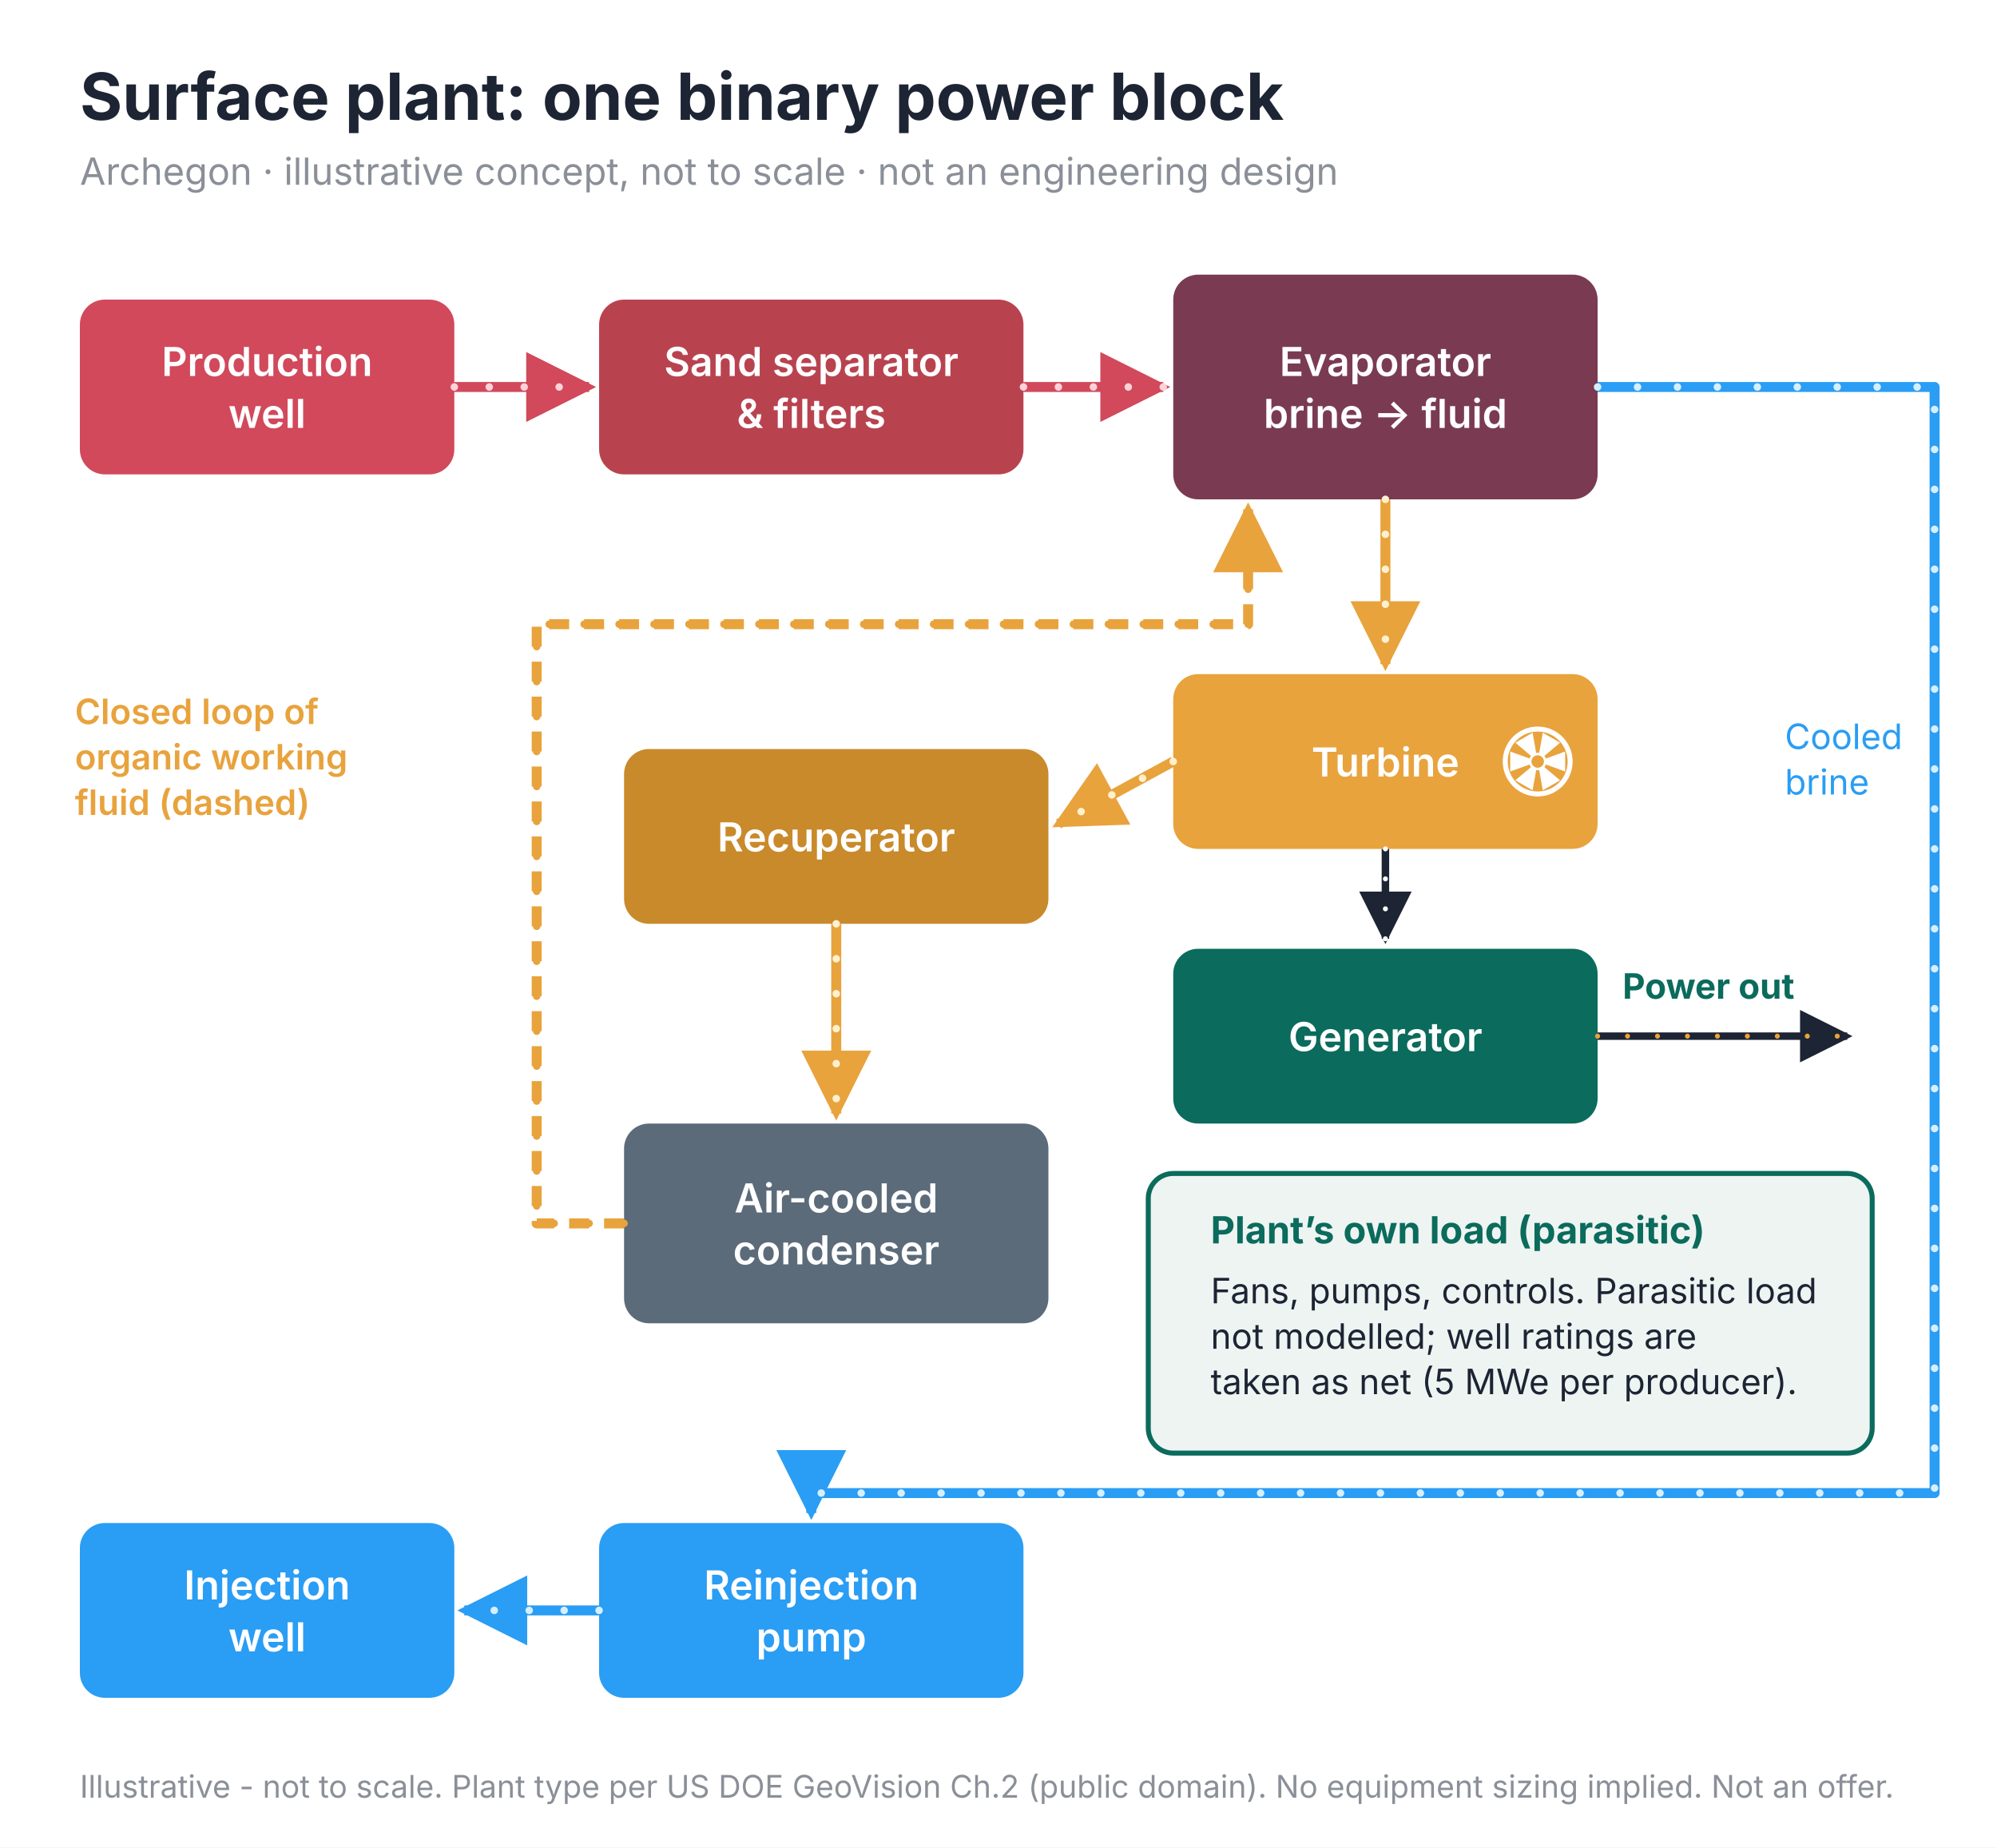
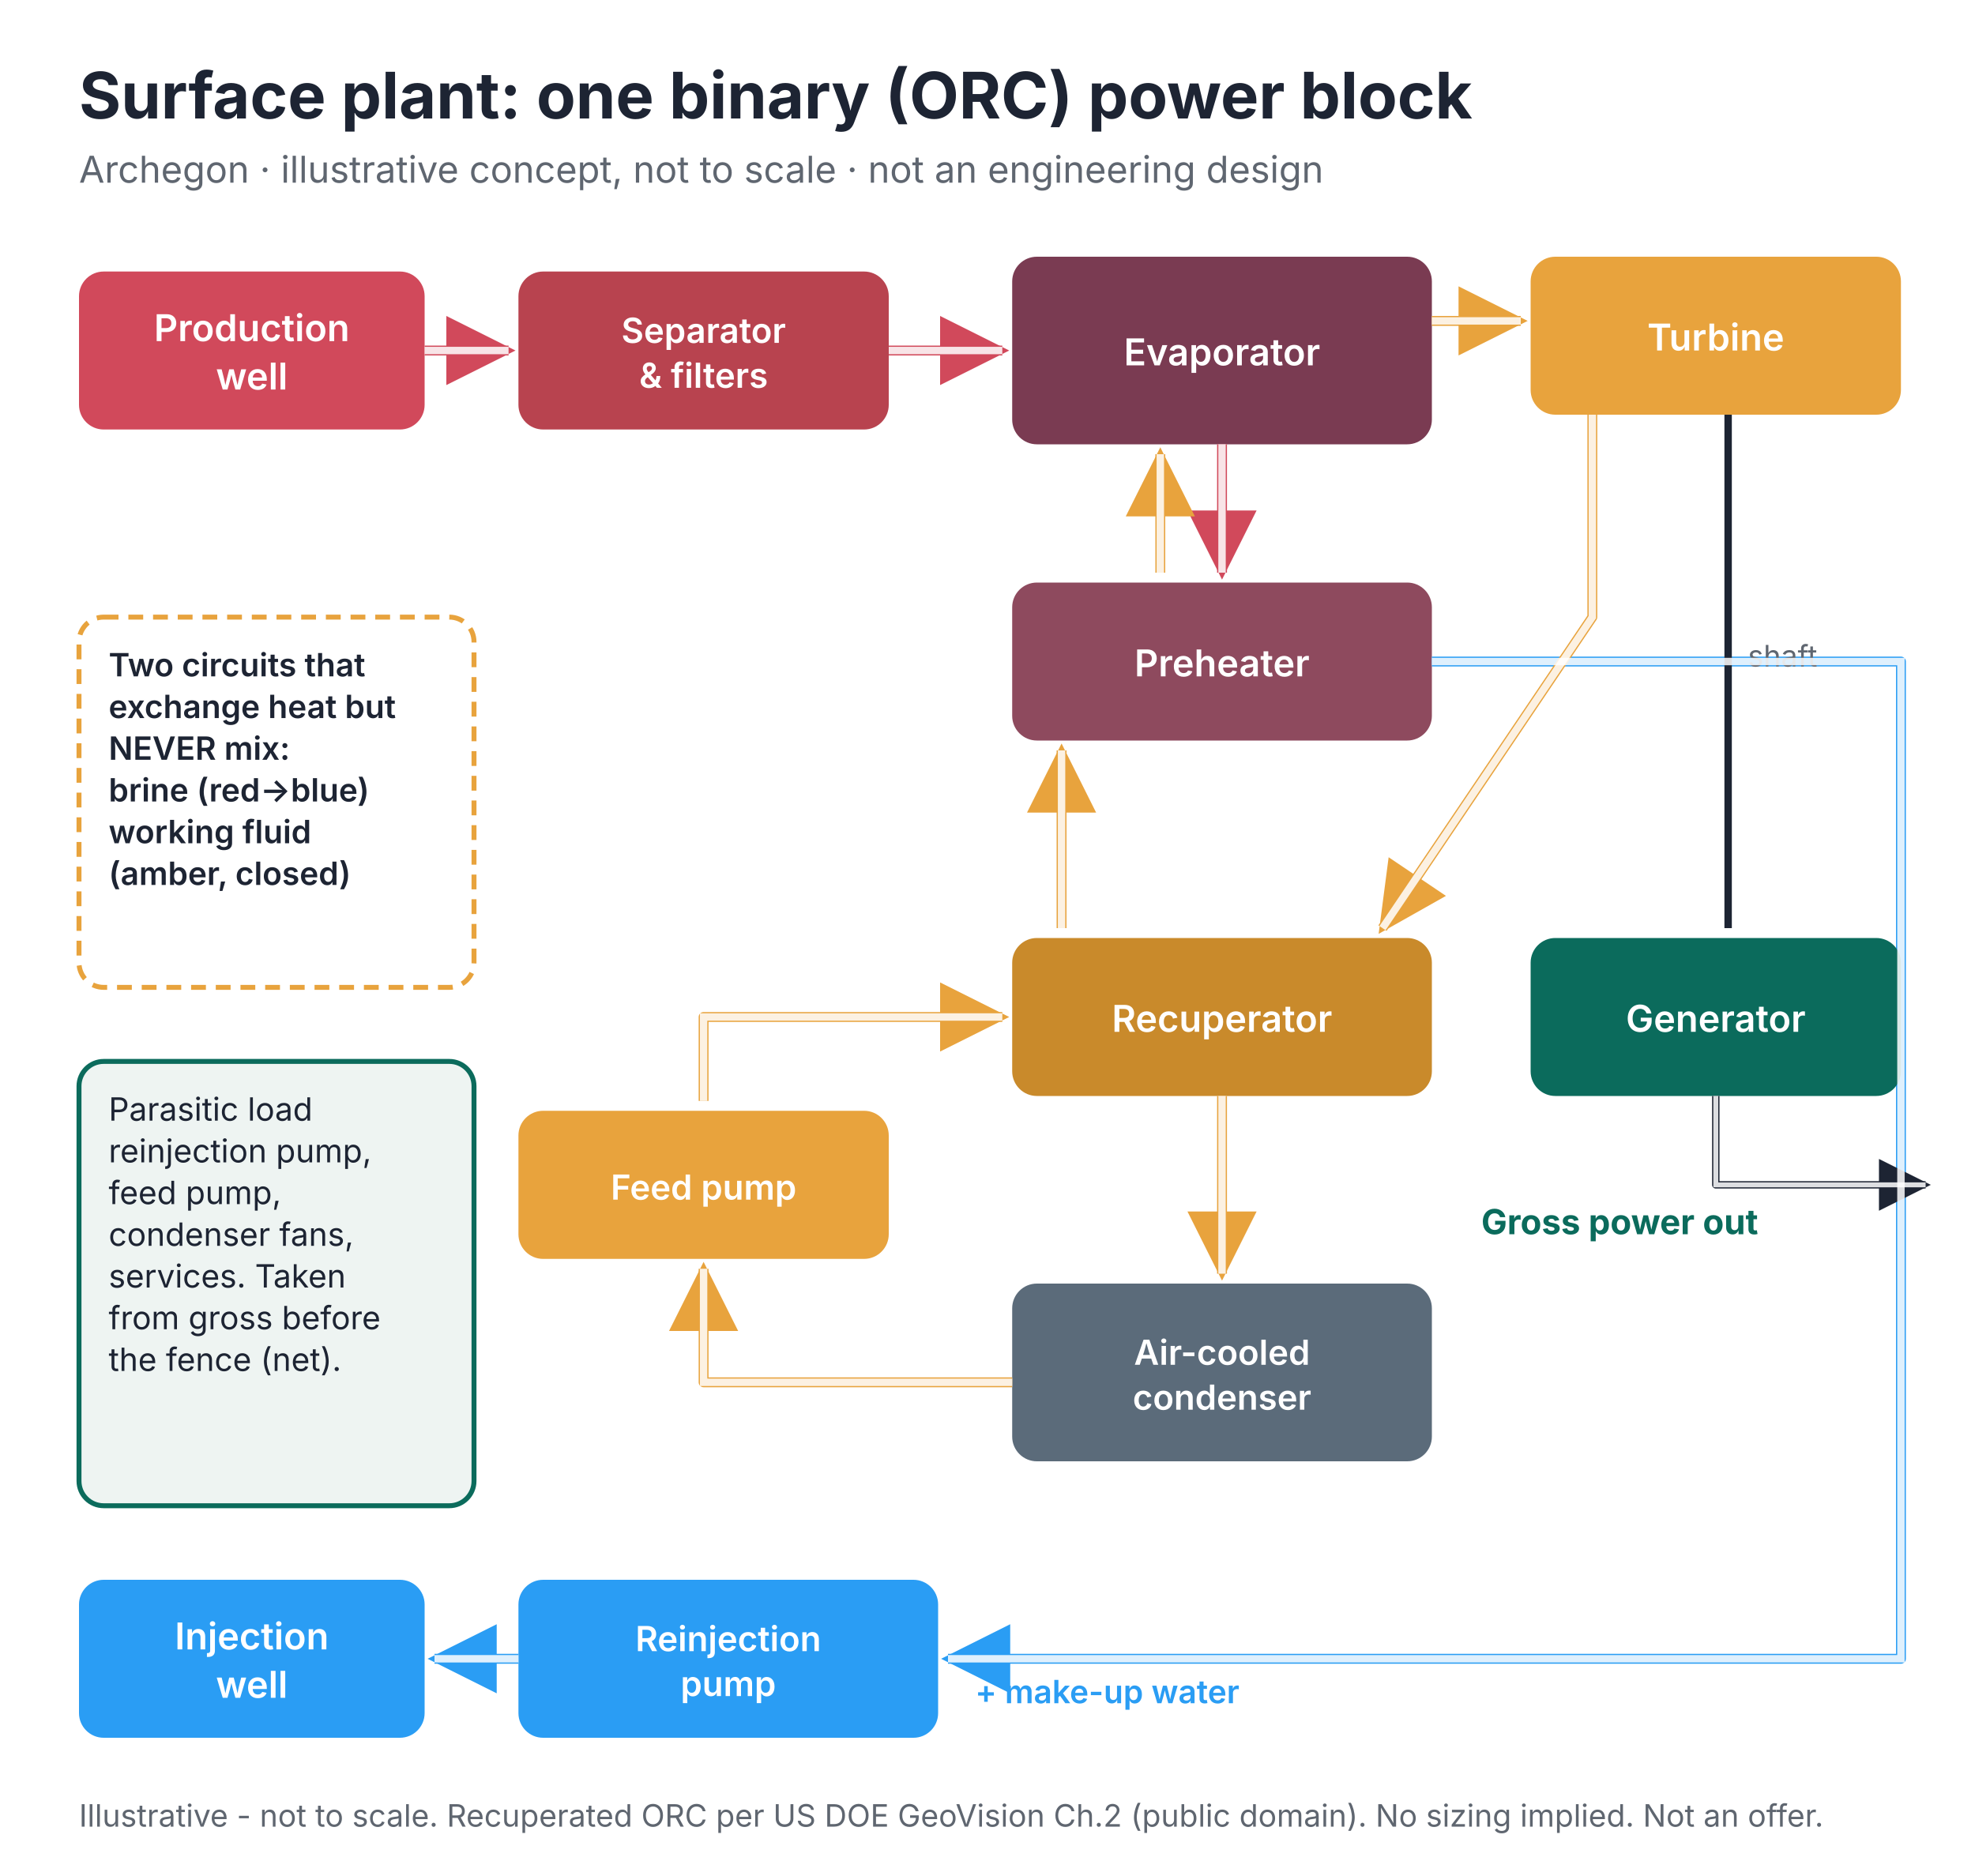
- <svg xmlns="http://www.w3.org/2000/svg" viewBox="0 0 800 740" width="800" height="740" font-family="Inter, Arial, Helvetica, sans-serif" role="img" aria-label="Surface plant: one binary power block">
+ <svg xmlns="http://www.w3.org/2000/svg" viewBox="0 0 800 760" width="800" height="760" font-family="Inter, Arial, Helvetica, sans-serif" role="img" aria-labelledby="t d">
  <defs>
    <marker id="ah" viewBox="0 0 10 10" refX="9" refY="5" markerWidth="7" markerHeight="7" orient="auto-start-reverse">
      <path d="M0,0 L10,5 L0,10 z" fill="context-stroke" />
    </marker>
-     <marker id="ahg" viewBox="0 0 10 10" refX="9" refY="5" markerWidth="7" markerHeight="7" orient="auto">
-       <path d="M0,0 L10,5 L0,10 z" fill="#1d2433" />
-     </marker>
  </defs>
  <style>
- .fl{stroke-dashoffset:0}
@media (prefers-reduced-motion: no-preference){
-  .fl{animation-timing-function:linear;animation-iteration-count:infinite}
-  .fl12{animation-name:f12}.fl14{animation-name:f14}.fl16{animation-name:f16}.fl18{animation-name:f18}
-  @keyframes f12{from{stroke-dashoffset:12}to{stroke-dashoffset:0}}
-  @keyframes f14{from{stroke-dashoffset:14}to{stroke-dashoffset:0}}
-  @keyframes f16{from{stroke-dashoffset:16}to{stroke-dashoffset:0}}
-  @keyframes f18{from{stroke-dashoffset:18}to{stroke-dashoffset:0}}
-  .rotor{animation:spin 1.5s linear infinite}
-  @keyframes spin{to{transform:rotate(360deg)}}
+  .fl{stroke-dasharray:2 14;stroke-linecap:round;animation:fl 1.1s linear infinite}
+  @keyframes fl{from{stroke-dashoffset:16}to{stroke-dashoffset:0}}
+  .pulse{animation:pulse 3s ease-in-out infinite}
+  @keyframes pulse{0%,100%{opacity:1}50%{opacity:.35}}
+  .rot{transform-box:fill-box;transform-origin:center;animation:rot 1.6s linear infinite}
+  @keyframes rot{to{transform:rotate(360deg)}}
+  .ftb{}
}
- @media (prefers-reduced-motion: reduce){ .rm-hide{display:none} }
+ @media (prefers-reduced-motion: reduce){.fl{display:none}}
</style>
-   <rect width="800" height="740" fill="#ffffff" />
-   <text x="32" y="48" font-size="26" font-weight="700" fill="#1d2433">Surface plant: one binary power block</text>
-   <text x="32" y="74" font-size="15" fill="#8a8f98">Archegon · illustrative concept, not to scale · not an engineering design</text>
-   <rect x="32" y="120" width="150" height="70" rx="10" fill="#d1495b" stroke="none" stroke-width="2" />
-   <text x="107.0" y="150.6" font-size="16" font-weight="600" fill="#fff" text-anchor="middle">Production</text>
-   <text x="107.0" y="171.4" font-size="16" font-weight="600" fill="#fff" text-anchor="middle">well</text>
-   <rect x="32" y="610" width="150" height="70" rx="10" fill="#2a9df4" stroke="none" stroke-width="2" />
-   <text x="107.0" y="640.6" font-size="16" font-weight="600" fill="#fff" text-anchor="middle">Injection</text>
-   <text x="107.0" y="661.4" font-size="16" font-weight="600" fill="#fff" text-anchor="middle">well</text>
-   <rect x="240" y="120" width="170" height="70" rx="10" fill="#b8434f" stroke="none" stroke-width="2" />
-   <text x="325.0" y="150.6" font-size="16" font-weight="600" fill="#fff" text-anchor="middle">Sand separator</text>
-   <text x="325.0" y="171.4" font-size="16" font-weight="600" fill="#fff" text-anchor="middle">&amp; filters</text>
-   <rect x="470" y="110" width="170" height="90" rx="10" fill="#7a3b52" stroke="none" stroke-width="2" />
-   <text x="555.0" y="150.6" font-size="16" font-weight="600" fill="#fff" text-anchor="middle">Evaporator</text>
-   <text x="555.0" y="171.4" font-size="16" font-weight="600" fill="#fff" text-anchor="middle">brine → fluid</text>
-   <rect x="470" y="270" width="170" height="70" rx="10" fill="#e8a33d" stroke="none" stroke-width="2" />
-   <text x="555.0" y="311.0" font-size="16" font-weight="600" fill="#fff" text-anchor="middle">Turbine</text>
-   <rect x="470" y="380" width="170" height="70" rx="10" fill="#0b6b5c" stroke="none" stroke-width="2" />
-   <text x="555.0" y="421.0" font-size="16" font-weight="600" fill="#fff" text-anchor="middle">Generator</text>
-   <rect x="250" y="300" width="170" height="70" rx="10" fill="#c98a2b" stroke="none" stroke-width="2" />
-   <text x="335.0" y="341.0" font-size="16" font-weight="600" fill="#fff" text-anchor="middle">Recuperator</text>
-   <rect x="250" y="450" width="170" height="80" rx="10" fill="#5b6b7a" stroke="none" stroke-width="2" />
-   <text x="335.0" y="485.6" font-size="16" font-weight="600" fill="#fff" text-anchor="middle">Air-cooled</text>
-   <text x="335.0" y="506.4" font-size="16" font-weight="600" fill="#fff" text-anchor="middle">condenser</text>
-   <rect x="240" y="610" width="170" height="70" rx="10" fill="#2a9df4" stroke="none" stroke-width="2" />
-   <text x="325.0" y="640.6" font-size="16" font-weight="600" fill="#fff" text-anchor="middle">Reinjection</text>
-   <text x="325.0" y="661.4" font-size="16" font-weight="600" fill="#fff" text-anchor="middle">pump</text>
-   <polyline points="182,155 236,155" fill="none" stroke="#d1495b" stroke-width="4" stroke-linejoin="round" marker-end="url(#ah)" />
-   <polyline points="410,155 466,155" fill="none" stroke="#d1495b" stroke-width="4" stroke-linejoin="round" marker-end="url(#ah)" />
-   <polyline points="555,200 555,266" fill="none" stroke="#e8a33d" stroke-width="4" stroke-linejoin="round" marker-end="url(#ah)" />
-   <polyline points="555,340 555,376" fill="none" stroke="#1d2433" stroke-width="3" stroke-linejoin="round" marker-end="url(#ah)" />
-   <polyline points="470,305 424,330" fill="none" stroke="#e8a33d" stroke-width="4" stroke-linejoin="round" marker-end="url(#ah)" />
-   <polyline points="335,370 335,446" fill="none" stroke="#e8a33d" stroke-width="4" stroke-linejoin="round" marker-end="url(#ah)" />
-   <polyline points="250,490 215,490 215,250 500,250 500,204" fill="none" stroke="#e8a33d" stroke-width="4" stroke-linejoin="round" stroke-dasharray="8 6" marker-end="url(#ah)" />
-   <polyline points="640,155 775,155 775,598 325,598 325,606" fill="none" stroke="#2a9df4" stroke-width="4" stroke-linejoin="round" marker-end="url(#ah)" />
-   <polyline points="240,645 186,645" fill="none" stroke="#2a9df4" stroke-width="4" stroke-linejoin="round" marker-end="url(#ah)" />
-   <polyline points="640,415 740,415" fill="none" stroke="#1d2433" stroke-width="3" stroke-linejoin="round" marker-end="url(#ah)" />
-   <text x="650" y="400.0" font-size="14" font-weight="700" fill="#0b6b5c" text-anchor="start">Power out</text>
-   <text x="715" y="300.0" font-size="14" font-weight="400" fill="#2a9df4" text-anchor="start">Cooled</text>
-   <text x="715" y="318.2" font-size="14" font-weight="400" fill="#2a9df4" text-anchor="start">brine</text>
-   <text x="30" y="290.0" font-size="14" font-weight="600" fill="#e8a33d" text-anchor="start">Closed loop of</text>
-   <text x="30" y="308.2" font-size="14" font-weight="600" fill="#e8a33d" text-anchor="start">organic working</text>
-   <text x="30" y="326.4" font-size="14" font-weight="600" fill="#e8a33d" text-anchor="start">fluid (dashed)</text>
-   <rect x="460" y="470" width="290" height="112" rx="10" fill="#eef4f2" stroke="#0b6b5c" stroke-width="2" />
-   <text x="485" y="498.0" font-size="15" font-weight="700" fill="#0b6b5c" text-anchor="start">Plant’s own load (parasitic)</text>
-   <text x="485" y="522.0" font-size="14" font-weight="400" fill="#1d2433" text-anchor="start">Fans, pumps, controls. Parasitic load</text>
-   <text x="485" y="540.2" font-size="14" font-weight="400" fill="#1d2433" text-anchor="start">not modelled; well ratings are</text>
-   <text x="485" y="558.4" font-size="14" font-weight="400" fill="#1d2433" text-anchor="start">taken as net (5 MWe per producer).</text>
-   <text x="32" y="720" font-size="12.5" fill="#8a8f98">Illustrative - not to scale. Plant type per US DOE GeoVision Ch.2 (public domain). No equipment sizing implied. Not an offer.</text>
+   <rect width="800" height="760" fill="#ffffff" />
+   <text x="32" y="48" font-size="26" font-weight="700" fill="#1d2433">Surface plant: one binary (ORC) power block</text>
+   <text x="32" y="74" font-size="15" fill="#5f6670">Archegon · illustrative concept, not to scale · not an engineering design</text>
+   <rect x="32" y="110" width="140" height="64" rx="10" fill="#d1495b" stroke="none" stroke-width="2" />
+   <text x="102.0" y="138.2" font-size="15" font-weight="600" fill="#fff" text-anchor="middle">Production</text>
+   <text x="102.0" y="157.8" font-size="15" font-weight="600" fill="#fff" text-anchor="middle">well</text>
+   <rect x="32" y="640" width="140" height="64" rx="10" fill="#2a9df4" stroke="none" stroke-width="2" />
+   <text x="102.0" y="668.2" font-size="15" font-weight="600" fill="#fff" text-anchor="middle">Injection</text>
+   <text x="102.0" y="687.8" font-size="15" font-weight="600" fill="#fff" text-anchor="middle">well</text>
+   <rect x="210" y="110" width="150" height="64" rx="10" fill="#b8434f" stroke="none" stroke-width="2" />
+   <text x="285.0" y="138.9" font-size="14" font-weight="600" fill="#fff" text-anchor="middle">Separator</text>
+   <text x="285.0" y="157.1" font-size="14" font-weight="600" fill="#fff" text-anchor="middle">&amp; filters</text>
+   <rect x="410" y="104" width="170" height="76" rx="10" fill="#7a3b52" stroke="none" stroke-width="2" />
+   <text x="495.0" y="148.0" font-size="15" font-weight="600" fill="#fff" text-anchor="middle">Evaporator</text>
+   <rect x="410" y="236" width="170" height="64" rx="10" fill="#8e4a5e" stroke="none" stroke-width="2" />
+   <text x="495.0" y="274.0" font-size="15" font-weight="600" fill="#fff" text-anchor="middle">Preheater</text>
+   <rect x="210" y="640" width="170" height="64" rx="10" fill="#2a9df4" stroke="none" stroke-width="2" />
+   <text x="295.0" y="668.9" font-size="14" font-weight="600" fill="#fff" text-anchor="middle">Reinjection</text>
+   <text x="295.0" y="687.1" font-size="14" font-weight="600" fill="#fff" text-anchor="middle">pump</text>
+   <text x="395" y="690.0" font-size="13" font-weight="600" fill="#2a9df4" text-anchor="start">+ make-up water</text>
+   <polyline points="172,142 206,142" fill="none" stroke="#d1495b" stroke-width="4" stroke-linejoin="round" marker-end="url(#ah)" />
+   <polyline points="360,142 406,142" fill="none" stroke="#d1495b" stroke-width="4" stroke-linejoin="round" marker-end="url(#ah)" />
+   <polyline points="495,180 495,232" fill="none" stroke="#d1495b" stroke-width="4" stroke-linejoin="round" marker-end="url(#ah)" />
+   <polyline points="580,268 770,268 770,672 384,672" fill="none" stroke="#2a9df4" stroke-width="4" stroke-linejoin="round" marker-end="url(#ah)" />
+   <polyline points="210,672 176,672" fill="none" stroke="#2a9df4" stroke-width="4" stroke-linejoin="round" marker-end="url(#ah)" />
+   <rect x="620" y="104" width="150" height="64" rx="10" fill="#e8a33d" stroke="none" stroke-width="2" />
+   <text x="695.0" y="142.0" font-size="15" font-weight="600" fill="#fff" text-anchor="middle">Turbine</text>
+   <rect x="620" y="198" width="150" height="0" rx="10" fill="#e8a33d" stroke="none" stroke-width="2" />
+   <text x="695.0" y="204.0" font-size="15" font-weight="600" fill="#fff" text-anchor="middle" />
+   <rect x="410" y="380" width="170" height="64" rx="10" fill="#c98a2b" stroke="none" stroke-width="2" />
+   <text x="495.0" y="418.0" font-size="15" font-weight="600" fill="#fff" text-anchor="middle">Recuperator</text>
+   <rect x="410" y="520" width="170" height="72" rx="10" fill="#5b6b7a" stroke="none" stroke-width="2" />
+   <text x="495.0" y="552.9" font-size="14" font-weight="600" fill="#fff" text-anchor="middle">Air-cooled</text>
+   <text x="495.0" y="571.1" font-size="14" font-weight="600" fill="#fff" text-anchor="middle">condenser</text>
+   <rect x="210" y="450" width="150" height="60" rx="10" fill="#e8a33d" stroke="none" stroke-width="2" />
+   <text x="285.0" y="486.0" font-size="14" font-weight="600" fill="#fff" text-anchor="middle">Feed pump</text>
+   <rect x="620" y="380" width="150" height="64" rx="10" fill="#0b6b5c" stroke="none" stroke-width="2" />
+   <text x="695.0" y="418.0" font-size="15" font-weight="600" fill="#fff" text-anchor="middle">Generator</text>
+   <polyline points="580,130 616,130" fill="none" stroke="#e8a33d" stroke-width="4" stroke-linejoin="round" marker-end="url(#ah)" />
+   <polyline points="645,168 645,250 560,376" fill="none" stroke="#e8a33d" stroke-width="4" stroke-linejoin="round" marker-end="url(#ah)" />
+   <polyline points="495,444 495,516" fill="none" stroke="#e8a33d" stroke-width="4" stroke-linejoin="round" marker-end="url(#ah)" />
+   <polyline points="410,560 285,560 285,514" fill="none" stroke="#e8a33d" stroke-width="4" stroke-linejoin="round" marker-end="url(#ah)" />
+   <polyline points="285,446 285,412 406,412" fill="none" stroke="#e8a33d" stroke-width="4" stroke-linejoin="round" marker-end="url(#ah)" />
+   <polyline points="430,376 430,304" fill="none" stroke="#e8a33d" stroke-width="4" stroke-linejoin="round" marker-end="url(#ah)" />
+   <polyline points="470,232 470,184" fill="none" stroke="#e8a33d" stroke-width="4" stroke-linejoin="round" marker-end="url(#ah)" />
+   <line x1="770" y1="168" x2="770" y2="168" />
+   <polyline points="700,168 700,376" fill="none" stroke="#1d2433" stroke-width="3" stroke-linejoin="round" />
+   <text x="708" y="270.0" font-size="12" font-weight="400" fill="#5f6670" text-anchor="start">shaft</text>
+   <polyline points="695,444 695,480 780,480" fill="none" stroke="#1d2433" stroke-width="3" stroke-linejoin="round" marker-end="url(#ah)" />
+   <text x="600" y="500.0" font-size="14" font-weight="700" fill="#0b6b5c" text-anchor="start">Gross power out</text>
+   <rect x="32" y="250" width="160" height="150" rx="10" fill="#fff" stroke="#e8a33d" stroke-width="2" stroke-dasharray="6 4" />
+   <text x="44" y="274.0" font-size="13" font-weight="600" fill="#1d2433" text-anchor="start">Two circuits that</text>
+   <text x="44" y="290.9" font-size="13" font-weight="600" fill="#1d2433" text-anchor="start">exchange heat but</text>
+   <text x="44" y="307.8" font-size="13" font-weight="600" fill="#1d2433" text-anchor="start">NEVER mix:</text>
+   <text x="44" y="324.7" font-size="13" font-weight="600" fill="#1d2433" text-anchor="start">brine (red→blue)</text>
+   <text x="44" y="341.6" font-size="13" font-weight="600" fill="#1d2433" text-anchor="start">working fluid</text>
+   <text x="44" y="358.5" font-size="13" font-weight="600" fill="#1d2433" text-anchor="start">(amber, closed)</text>
+   <rect x="32" y="430" width="160" height="180" rx="10" fill="#eef4f2" stroke="#0b6b5c" stroke-width="2" />
+   <text x="44" y="454.0" font-size="13" font-weight="400" fill="#1d2433" text-anchor="start">Parasitic load</text>
+   <text x="44" y="470.9" font-size="13" font-weight="400" fill="#1d2433" text-anchor="start">reinjection pump,</text>
+   <text x="44" y="487.8" font-size="13" font-weight="400" fill="#1d2433" text-anchor="start">feed pump,</text>
+   <text x="44" y="504.7" font-size="13" font-weight="400" fill="#1d2433" text-anchor="start">condenser fans,</text>
+   <text x="44" y="521.6" font-size="13" font-weight="400" fill="#1d2433" text-anchor="start">services. Taken</text>
+   <text x="44" y="538.5" font-size="13" font-weight="400" fill="#1d2433" text-anchor="start">from gross before</text>
+   <text x="44" y="555.4" font-size="13" font-weight="400" fill="#1d2433" text-anchor="start">the fence (net).</text>
+   <text x="32" y="740" font-size="12.5" fill="#5f6670">Illustrative - not to scale. Recuperated ORC per US DOE GeoVision Ch.2 (public domain). No sizing implied. Not an offer.</text>
  <g aria-hidden="true">
-     <polyline class="fl fl14" points="182,155 236,155" fill="none" stroke="#ffd2d8" stroke-width="3" stroke-linecap="round" stroke-linejoin="round" stroke-dasharray="0 14" style="animation-duration:0.29s" />
-     <polyline class="fl fl14" points="410,155 466,155" fill="none" stroke="#ffd2d8" stroke-width="3" stroke-linecap="round" stroke-linejoin="round" stroke-dasharray="0 14" style="animation-duration:0.29s" />
-     <polyline class="fl fl14" points="555,200 555,266" fill="none" stroke="#fff1cf" stroke-width="3" stroke-linecap="round" stroke-linejoin="round" stroke-dasharray="0 14" style="animation-duration:0.29s" />
-     <polyline class="fl fl14" points="470,305 424,330" fill="none" stroke="#fff1cf" stroke-width="3" stroke-linecap="round" stroke-linejoin="round" stroke-dasharray="0 14" style="animation-duration:0.29s" />
-     <polyline class="fl fl14" points="335,370 335,446" fill="none" stroke="#fff1cf" stroke-width="3" stroke-linecap="round" stroke-linejoin="round" stroke-dasharray="0 14" style="animation-duration:0.29s" />
-     <polyline class="fl fl14" points="250,490 215,490 215,250 500,250 500,204" fill="none" stroke="#e8a33d" stroke-width="3" stroke-linecap="round" stroke-linejoin="round" stroke-dasharray="0 14" style="animation-duration:0.29s" />
-     <polyline class="fl fl16" points="640,155 775,155 775,598 325,598 325,606" fill="none" stroke="#d6efff" stroke-width="3" stroke-linecap="round" stroke-linejoin="round" stroke-dasharray="0 16" style="animation-duration:0.4s" />
-     <polyline class="fl fl14" points="240,645 186,645" fill="none" stroke="#d6efff" stroke-width="3" stroke-linecap="round" stroke-linejoin="round" stroke-dasharray="0 14" style="animation-duration:0.29s" />
-     <polyline class="fl fl12" points="555,340 555,376" fill="none" stroke="#ffffff" stroke-width="2" stroke-linecap="round" stroke-linejoin="round" stroke-dasharray="0 12" style="animation-duration:0.23s" />
-     <polyline class="fl fl12" points="640,415 740,415" fill="none" stroke="#e8a33d" stroke-width="2" stroke-linecap="round" stroke-linejoin="round" stroke-dasharray="0 12" style="animation-duration:0.23s" />
-     <g transform="translate(616 305)">
-       <g class="rotor">
-         <circle r="13" fill="none" stroke="#fff" stroke-width="2" />
-         <path d="M0,0 L11,-4 L11,4 z" fill="#fff" transform="rotate(0)" />
-         <path d="M0,0 L11,-4 L11,4 z" fill="#fff" transform="rotate(60)" />
-         <path d="M0,0 L11,-4 L11,4 z" fill="#fff" transform="rotate(120)" />
-         <path d="M0,0 L11,-4 L11,4 z" fill="#fff" transform="rotate(180)" />
-         <path d="M0,0 L11,-4 L11,4 z" fill="#fff" transform="rotate(240)" />
-         <path d="M0,0 L11,-4 L11,4 z" fill="#fff" transform="rotate(300)" />
-         <circle r="3" fill="#e8a33d" stroke="#fff" />
-       </g>
-     </g>
+     <polyline class="fl" points="172,142 206,142" fill="none" stroke="#ffffff" stroke-opacity=".85" stroke-width="3" />
+     <polyline class="fl" points="360,142 406,142" fill="none" stroke="#ffffff" stroke-opacity=".85" stroke-width="3" />
+     <polyline class="fl" points="495,180 495,232" fill="none" stroke="#ffffff" stroke-opacity=".85" stroke-width="3" />
+     <polyline class="fl" points="580,268 770,268 770,672 384,672" fill="none" stroke="#ffffff" stroke-opacity=".85" stroke-width="3" />
+     <polyline class="fl" points="210,672 176,672" fill="none" stroke="#ffffff" stroke-opacity=".85" stroke-width="3" />
+     <polyline class="fl" points="580,130 616,130" fill="none" stroke="#ffffff" stroke-opacity=".85" stroke-width="3" />
+     <polyline class="fl" points="645,168 645,250 560,376" fill="none" stroke="#ffffff" stroke-opacity=".85" stroke-width="3" />
+     <polyline class="fl" points="495,444 495,516" fill="none" stroke="#ffffff" stroke-opacity=".85" stroke-width="3" />
+     <polyline class="fl" points="410,560 285,560 285,514" fill="none" stroke="#ffffff" stroke-opacity=".85" stroke-width="3" />
+     <polyline class="fl" points="285,446 285,412 406,412" fill="none" stroke="#ffffff" stroke-opacity=".85" stroke-width="3" />
+     <polyline class="fl" points="430,376 430,304" fill="none" stroke="#ffffff" stroke-opacity=".85" stroke-width="3" />
+     <polyline class="fl" points="470,232 470,184" fill="none" stroke="#ffffff" stroke-opacity=".85" stroke-width="3" />
+     <polyline class="fl" points="695,444 695,480 780,480" fill="none" stroke="#ffffff" stroke-opacity=".85" stroke-width="2" />
  </g>
</svg>
